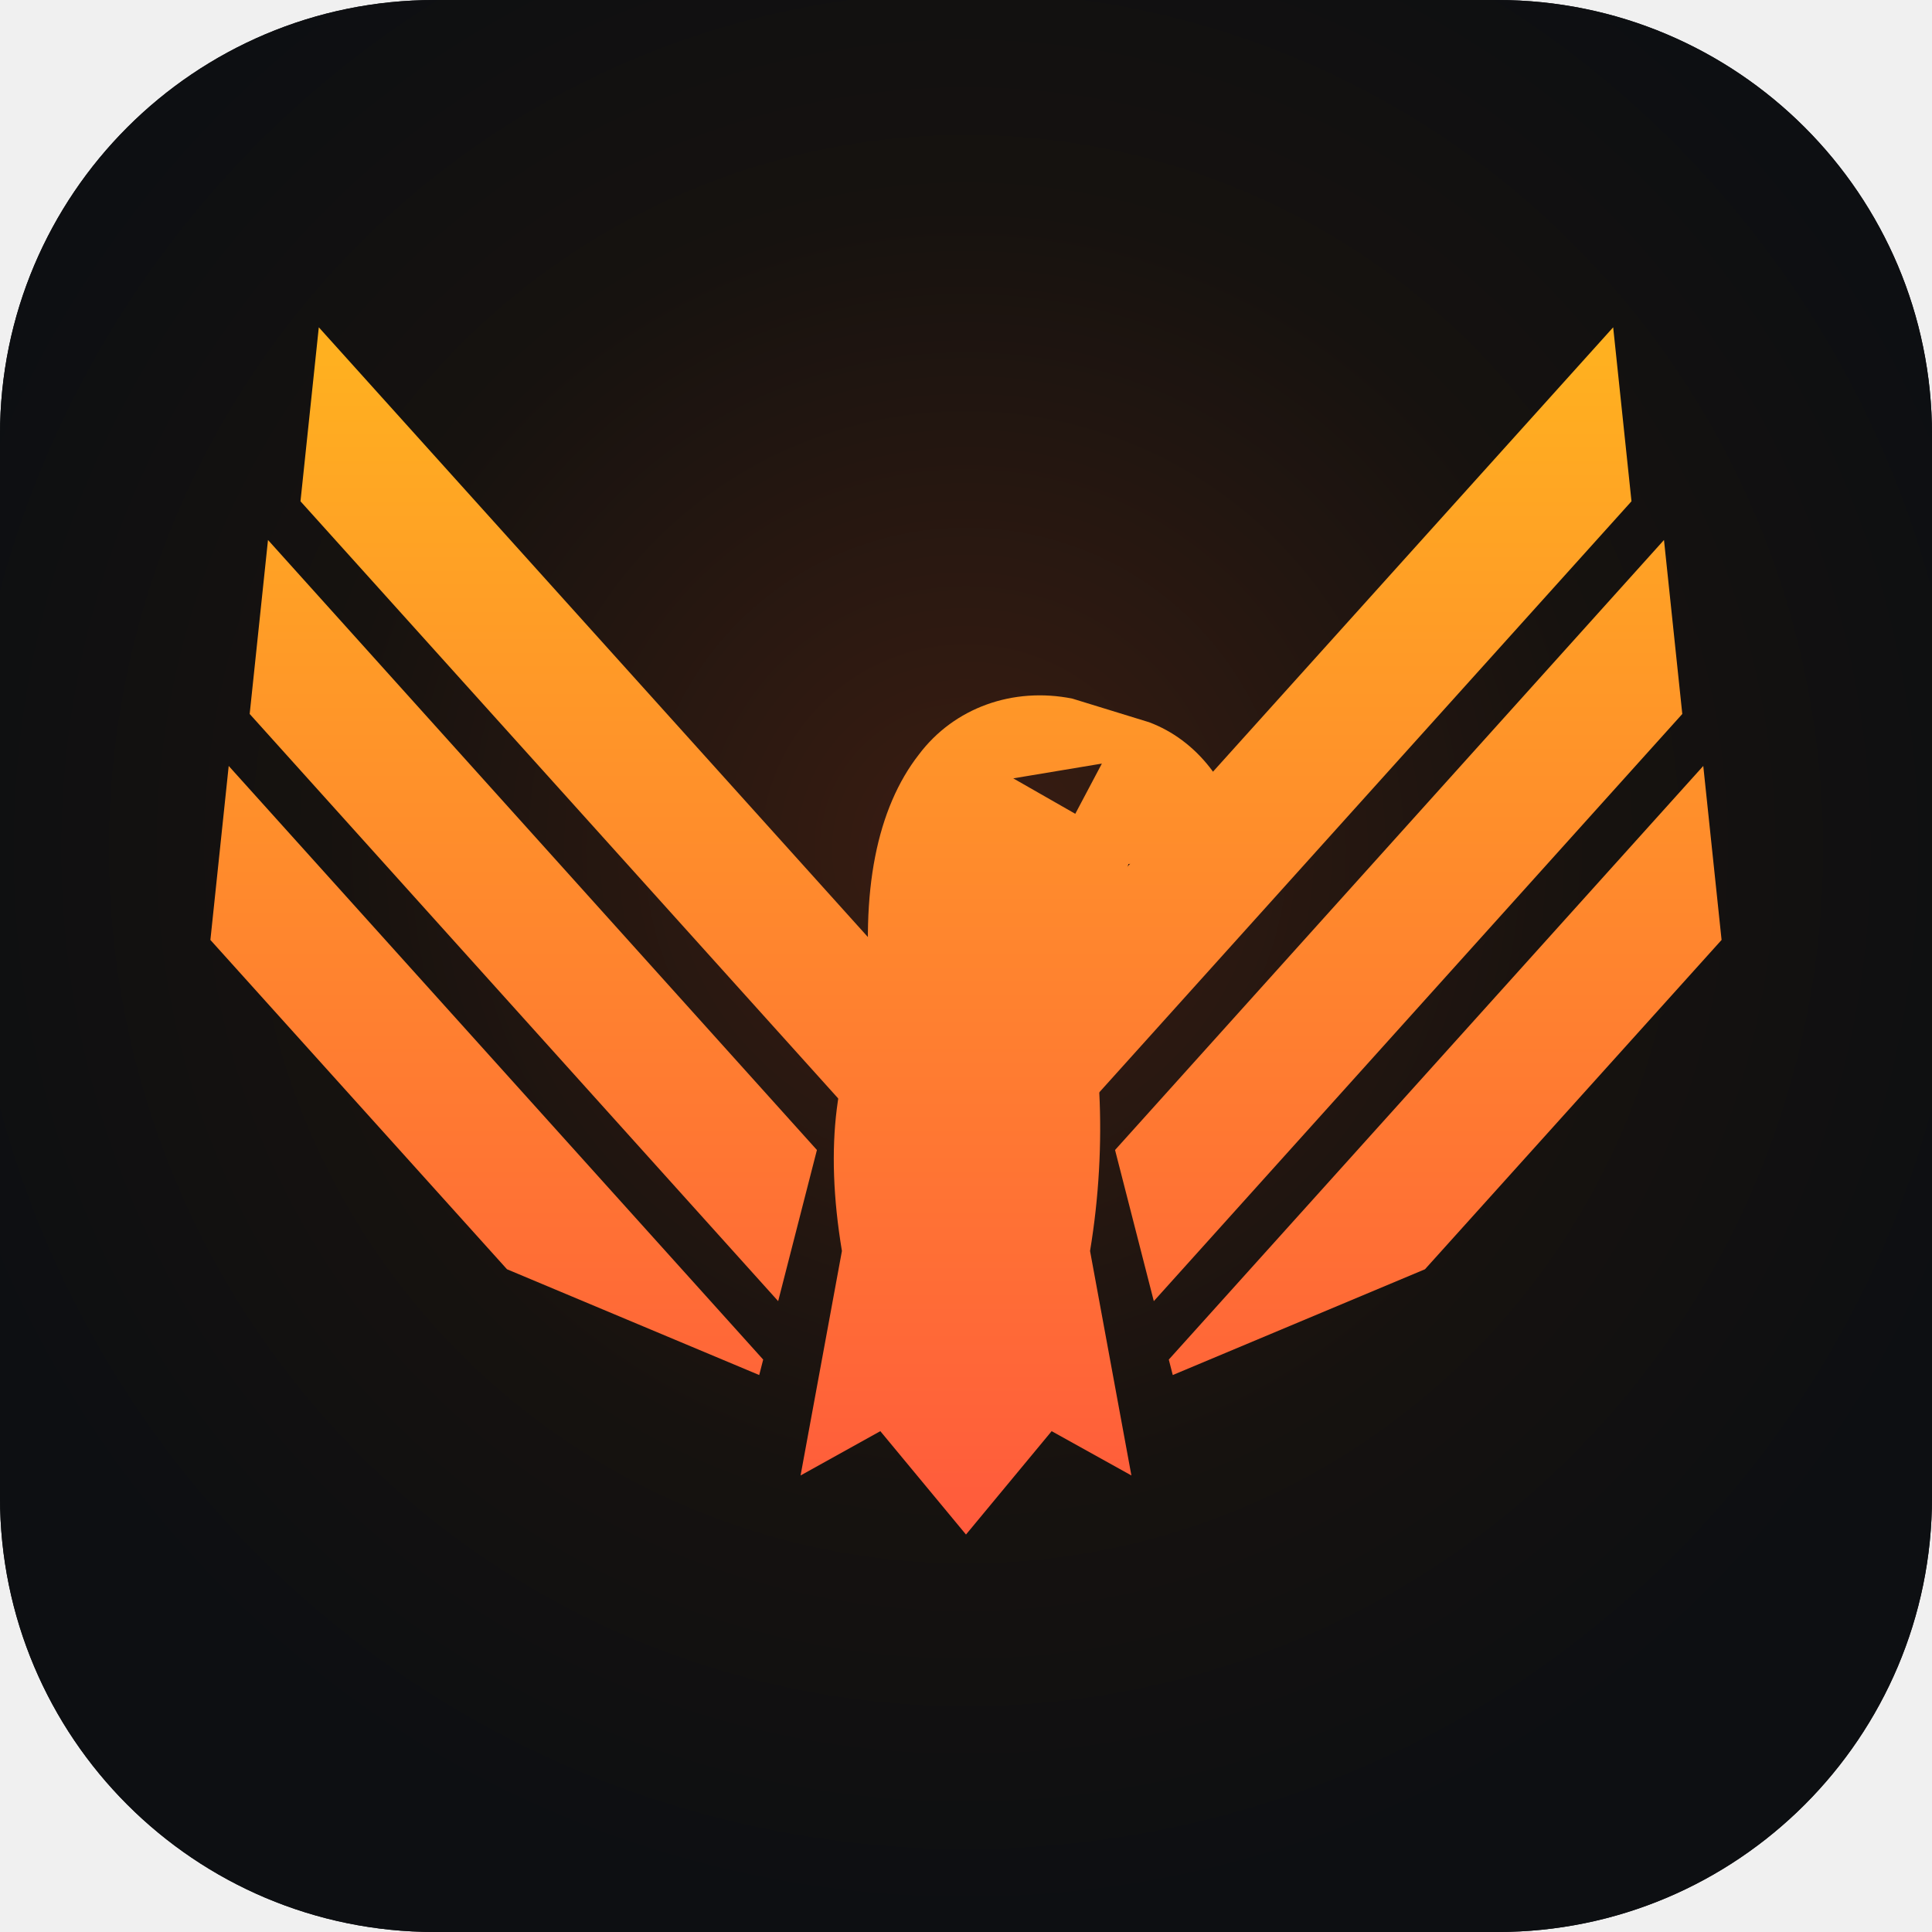
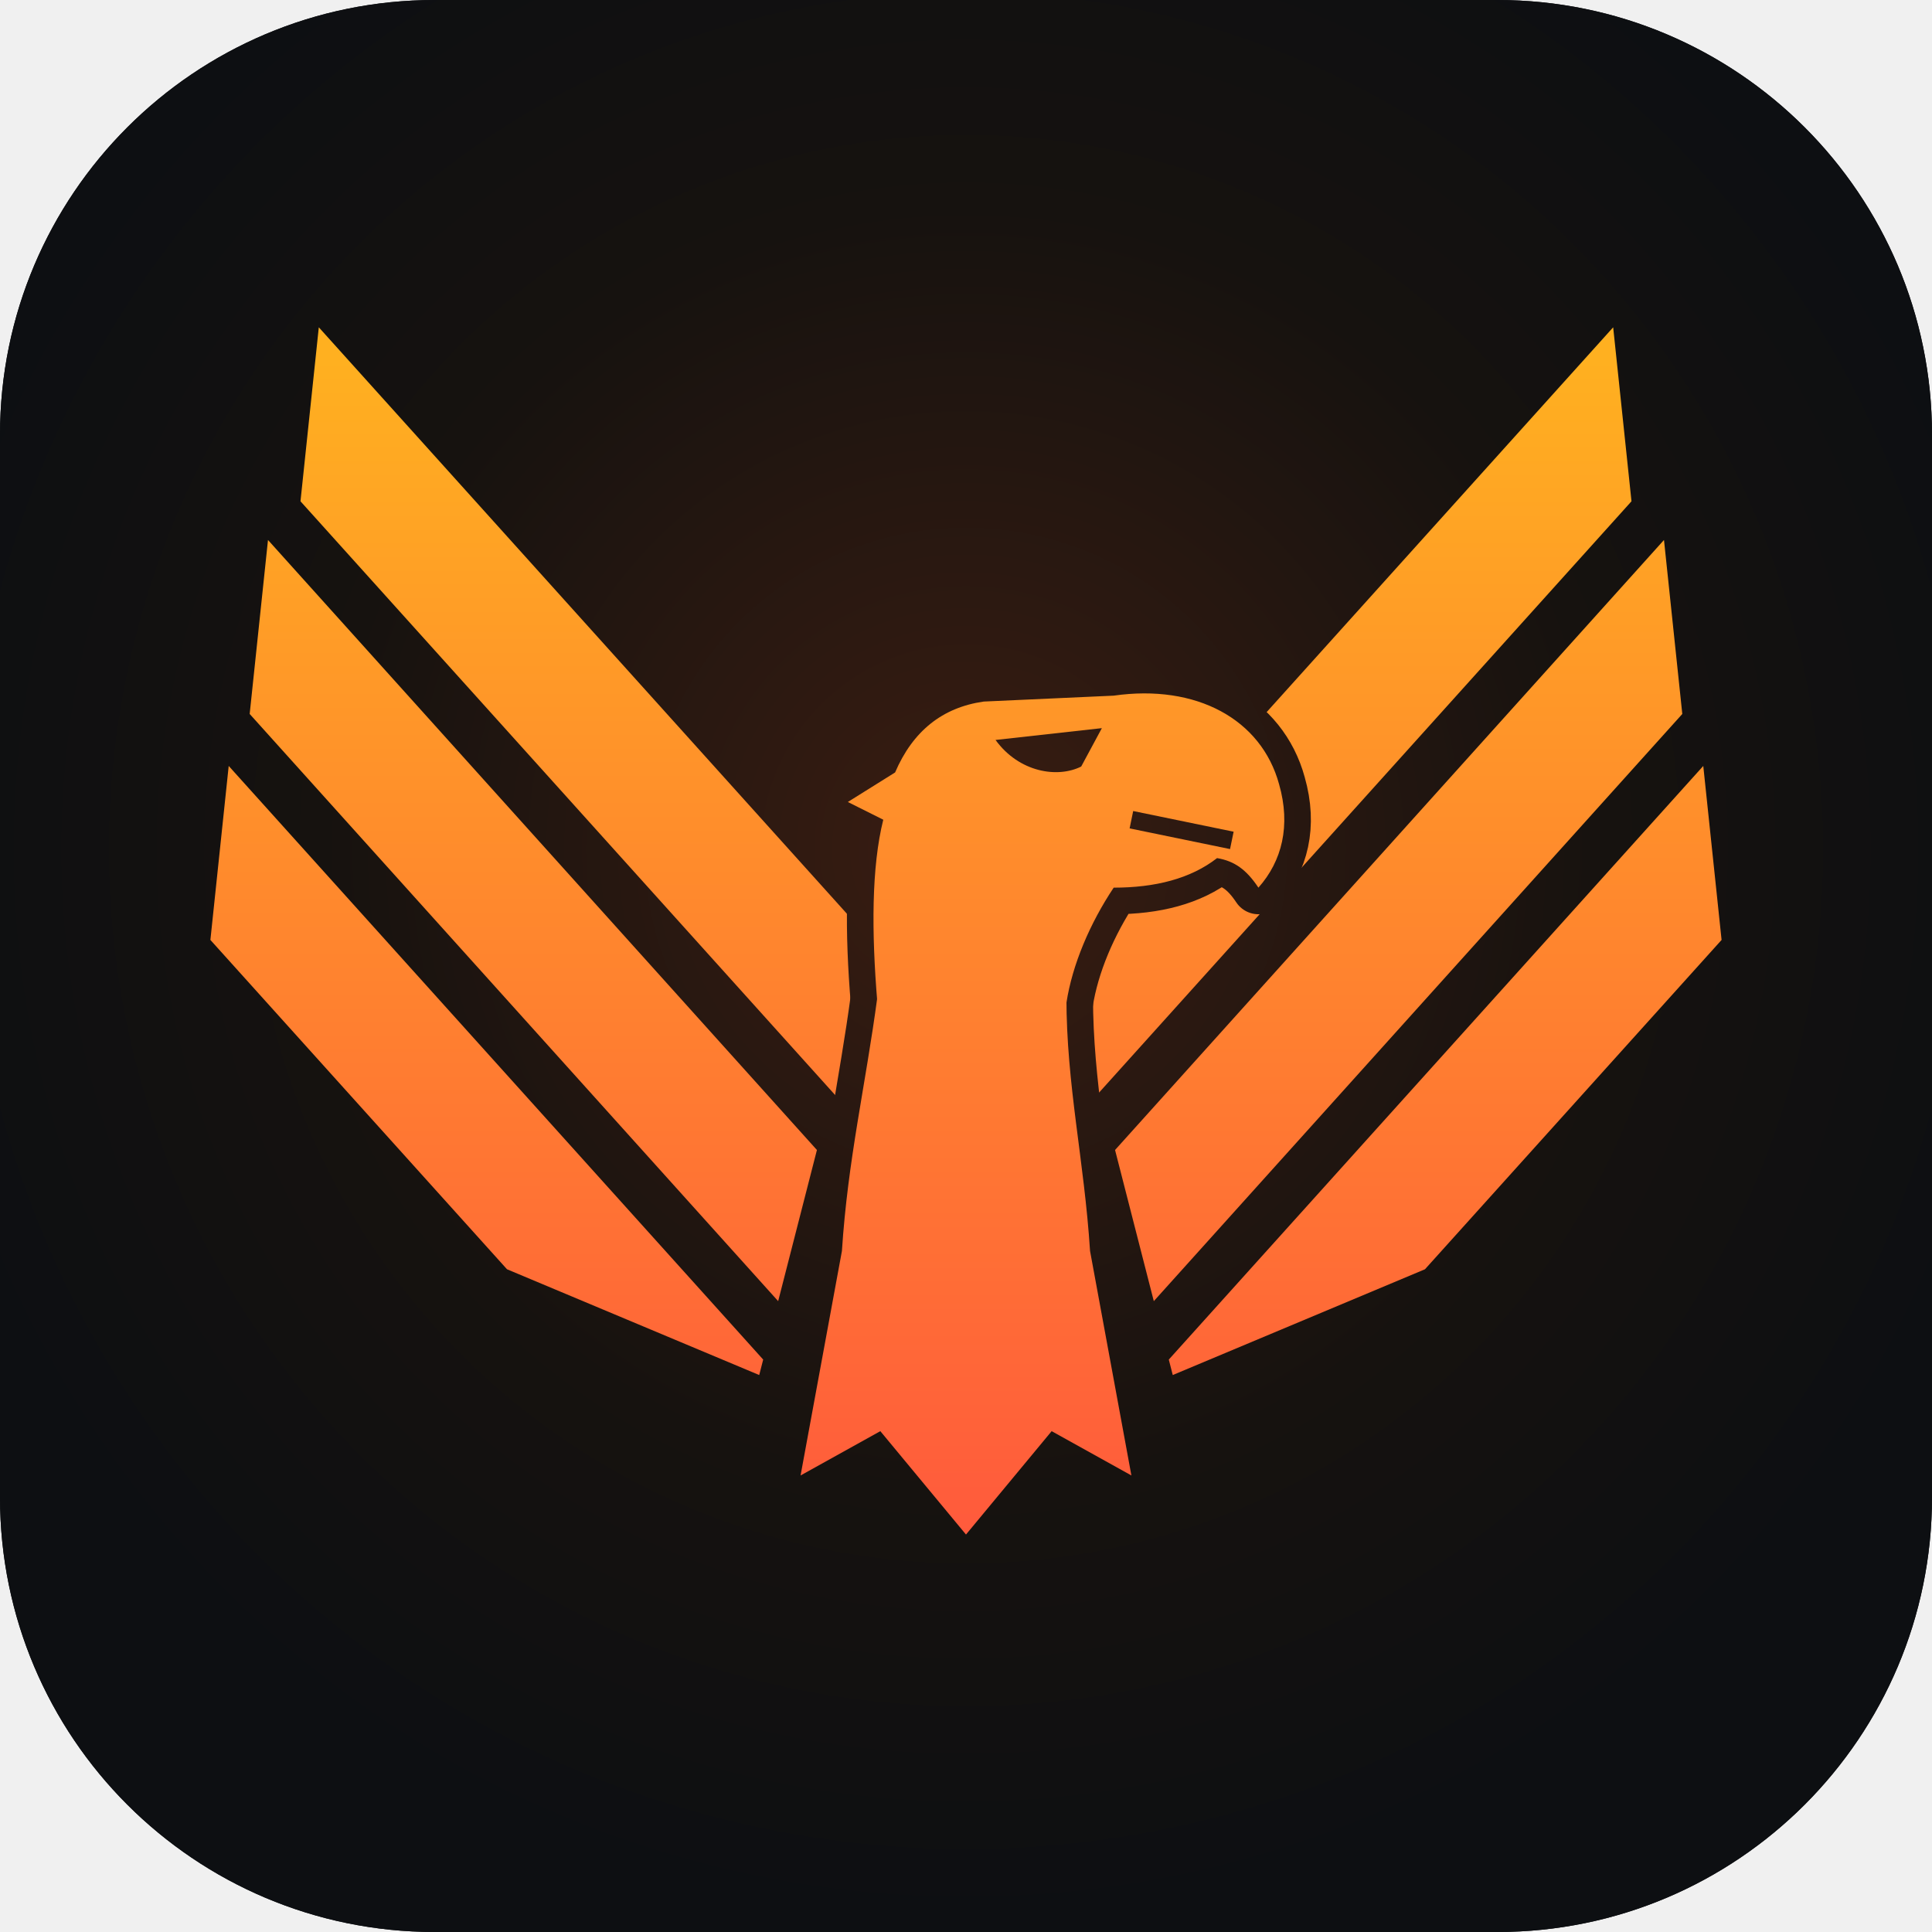
<svg xmlns="http://www.w3.org/2000/svg" viewBox="0 0 512 512" width="512" height="512">
  <defs>
    <radialGradient id="glowicon" cx="50%" cy="44%" r="55%">
      <stop offset="0" stop-color="#3a1d12" />
      <stop offset="0.6" stop-color="#16120f" />
      <stop offset="1" stop-color="#0d0f12" />
    </radialGradient>
  </defs>
  <rect width="512" height="512" rx="115.2" fill="#0d0f12" />
  <rect width="512" height="512" rx="115.2" fill="url(#glowicon)" />
  <g transform="translate(55.6 68.5) scale(0.7828)">
    <defs>
      <linearGradient id="gicon" x1="0" y1="432" x2="0" y2="34" gradientUnits="userSpaceOnUse">
        <stop offset="0" stop-color="#ff5a3c" />
        <stop offset="1" stop-color="#ffb020" />
      </linearGradient>
      <clipPath id="cicon">
        <path d="M0 0 L240 0 L240 236 L206 300 L186 378 L0 300Z" />
      </clipPath>
+       <mask id="wicon" maskUnits="userSpaceOnUse" x="-50" y="-50" width="612" height="612">
+         <rect x="-50" y="-50" width="612" height="612" fill="#fff" />
+         <path d="M234 272 L226 252 C224 228 224 206 228 190 L216 184 L232 174 C238 160 248 152 262 150 L306 148 C334 144 356 156 362 178 C366 192 363 204 355 213 C351 207 347 204 341 203 C332 210 320 213 306 213 C298 225 292 239 290 252 L282 272 Z" fill="#000" stroke="#000" stroke-width="18" stroke-linejoin="round" />
+         <path d="M226 250 C222 280 216 305 214 336 L200 412 L227 397 L256 432 L285 397 L312 412 L298 336 C296 305 290 280 290 250 Z" fill="#000" stroke="#000" stroke-width="18" stroke-linejoin="round" />
+       </mask>
+       <mask id="hicon" maskUnits="userSpaceOnUse" x="-50" y="-50" width="612" height="612">
+         <rect x="-50" y="-50" width="612" height="612" fill="#fff" />
+         <path d="M266 163 L302 159 L295 172 C287 176 274 174 266 163 Z" fill="#000" stroke="#000" stroke-width="0" />
+         <path d="M346 197 L312 190" fill="none" stroke="#000" stroke-width="6" />
+       </mask>
    </defs>
    <g fill="url(#gicon)">
-       <g clip-path="url(#cicon)">
-         <path d="M325.7 344 L36.9 23.3 L30.7 82.2 L293 373.5Z" />
-         <path d="M280.3 384.9 L19.7 95.3 L13.5 154.2 L247.6 414.3Z" />
-         <path d="M235 425.7 L6.4 171.8 L0.2 230.7 L202.3 455.1Z" />
-       </g>
-       <g transform="translate(512 0) scale(-1 1)">
+       <g mask="url(#wicon)">
        <g clip-path="url(#cicon)">
          <path d="M325.7 344 L36.9 23.3 L30.7 82.2 L293 373.5Z" />
          <path d="M280.3 384.9 L19.7 95.3 L13.5 154.2 L247.6 414.3Z" />
          <path d="M235 425.7 L6.4 171.8 L0.2 230.7 L202.3 455.1Z" />
        </g>
+         <g transform="translate(512 0) scale(-1 1)">
+           <g clip-path="url(#cicon)">
+             <path d="M325.7 344 L36.9 23.3 L30.7 82.2 L293 373.5Z" />
+             <path d="M280.3 384.9 L19.7 95.3 L13.5 154.2 L247.6 414.3Z" />
+             <path d="M235 425.7 L6.4 171.8 L0.2 230.7 L202.3 455.1Z" />
+           </g>
+         </g>
      </g>
-       <path fill-rule="evenodd" d="M224 252 C220 214 226 186 240 168 C252 152 272 145 292 149 L318 157 C334 163 346 178 350 198 L346 220 L330 203 L311 205 C307 219 301 229 293 237 C302 262 304 300 298 336 L312 412 L285 397 L256 432 L227 397 L200 412 L214 336 C208 300 212 272 224 252 Z M272 176 L302 171 L293 188 Z" />
+       <g mask="url(#hicon)">
+         <path d="M226 250 C222 280 216 305 214 336 L200 412 L227 397 L256 432 L285 397 L312 412 L298 336 C296 305 290 280 290 250 Z" />
+         <path d="M234 272 L226 252 C224 228 224 206 228 190 L216 184 L232 174 C238 160 248 152 262 150 L306 148 C334 144 356 156 362 178 C366 192 363 204 355 213 C351 207 347 204 341 203 C332 210 320 213 306 213 C298 225 292 239 290 252 L282 272 Z" />
+       </g>
    </g>
  </g>
</svg>
